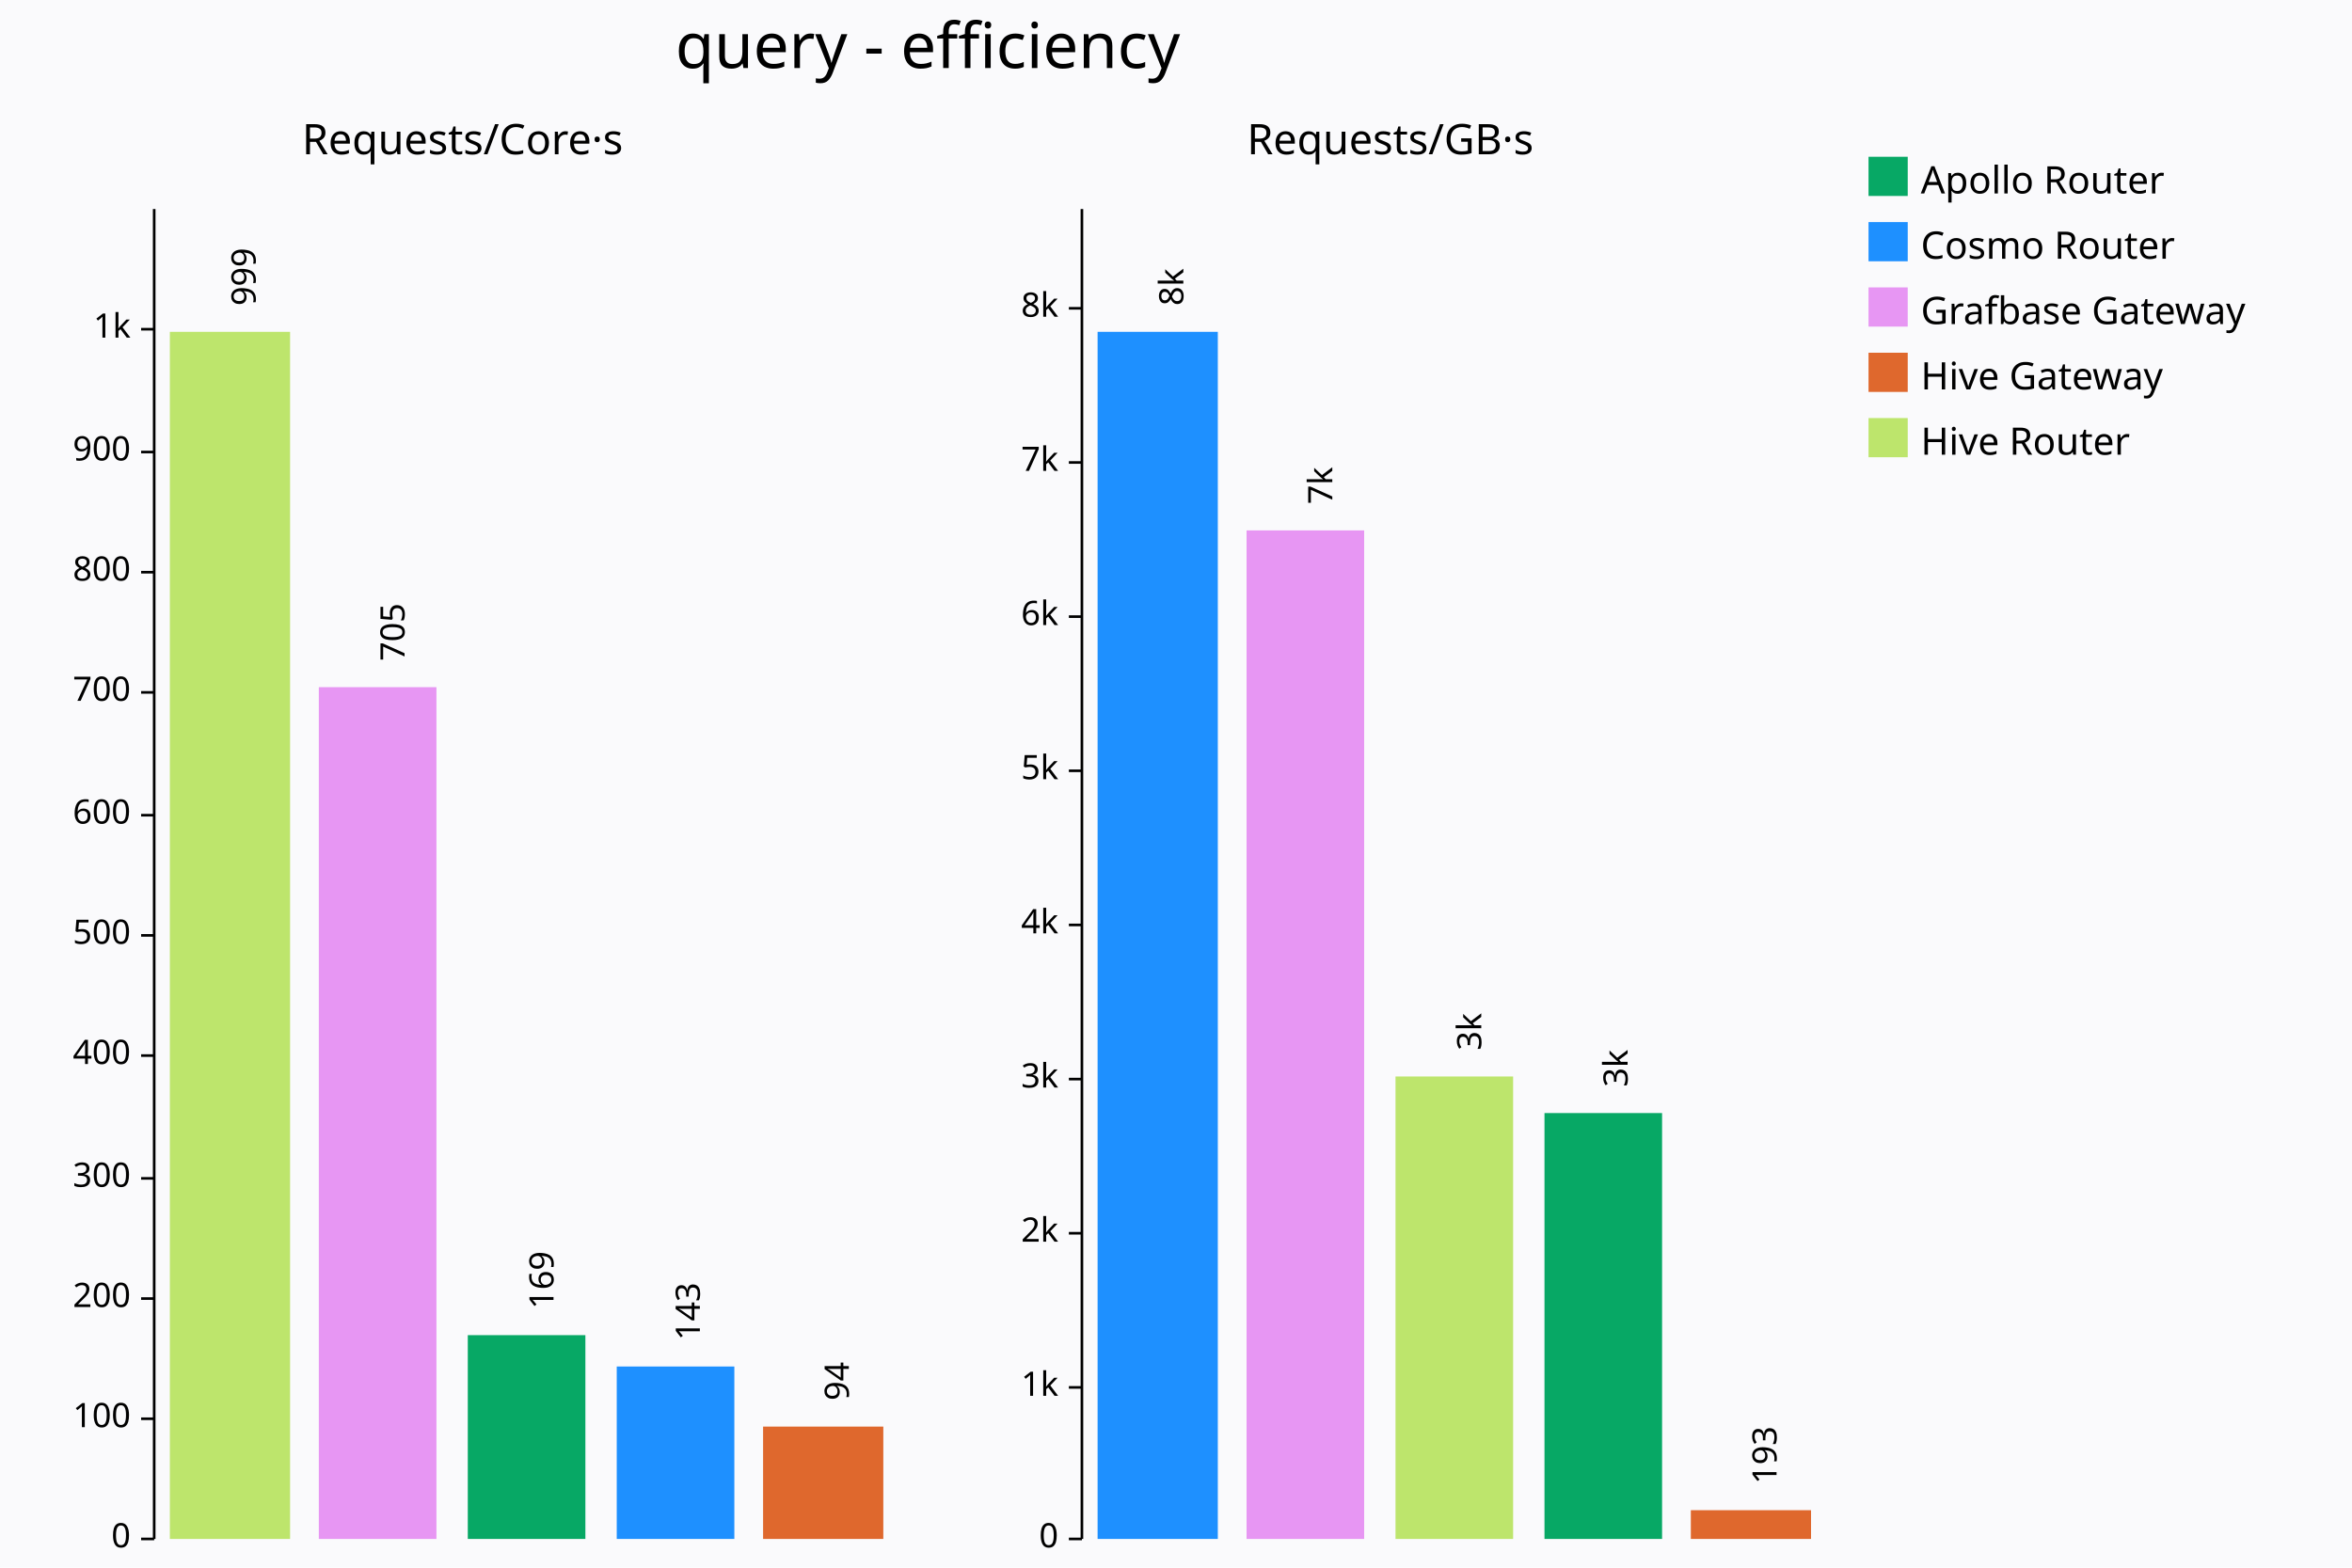
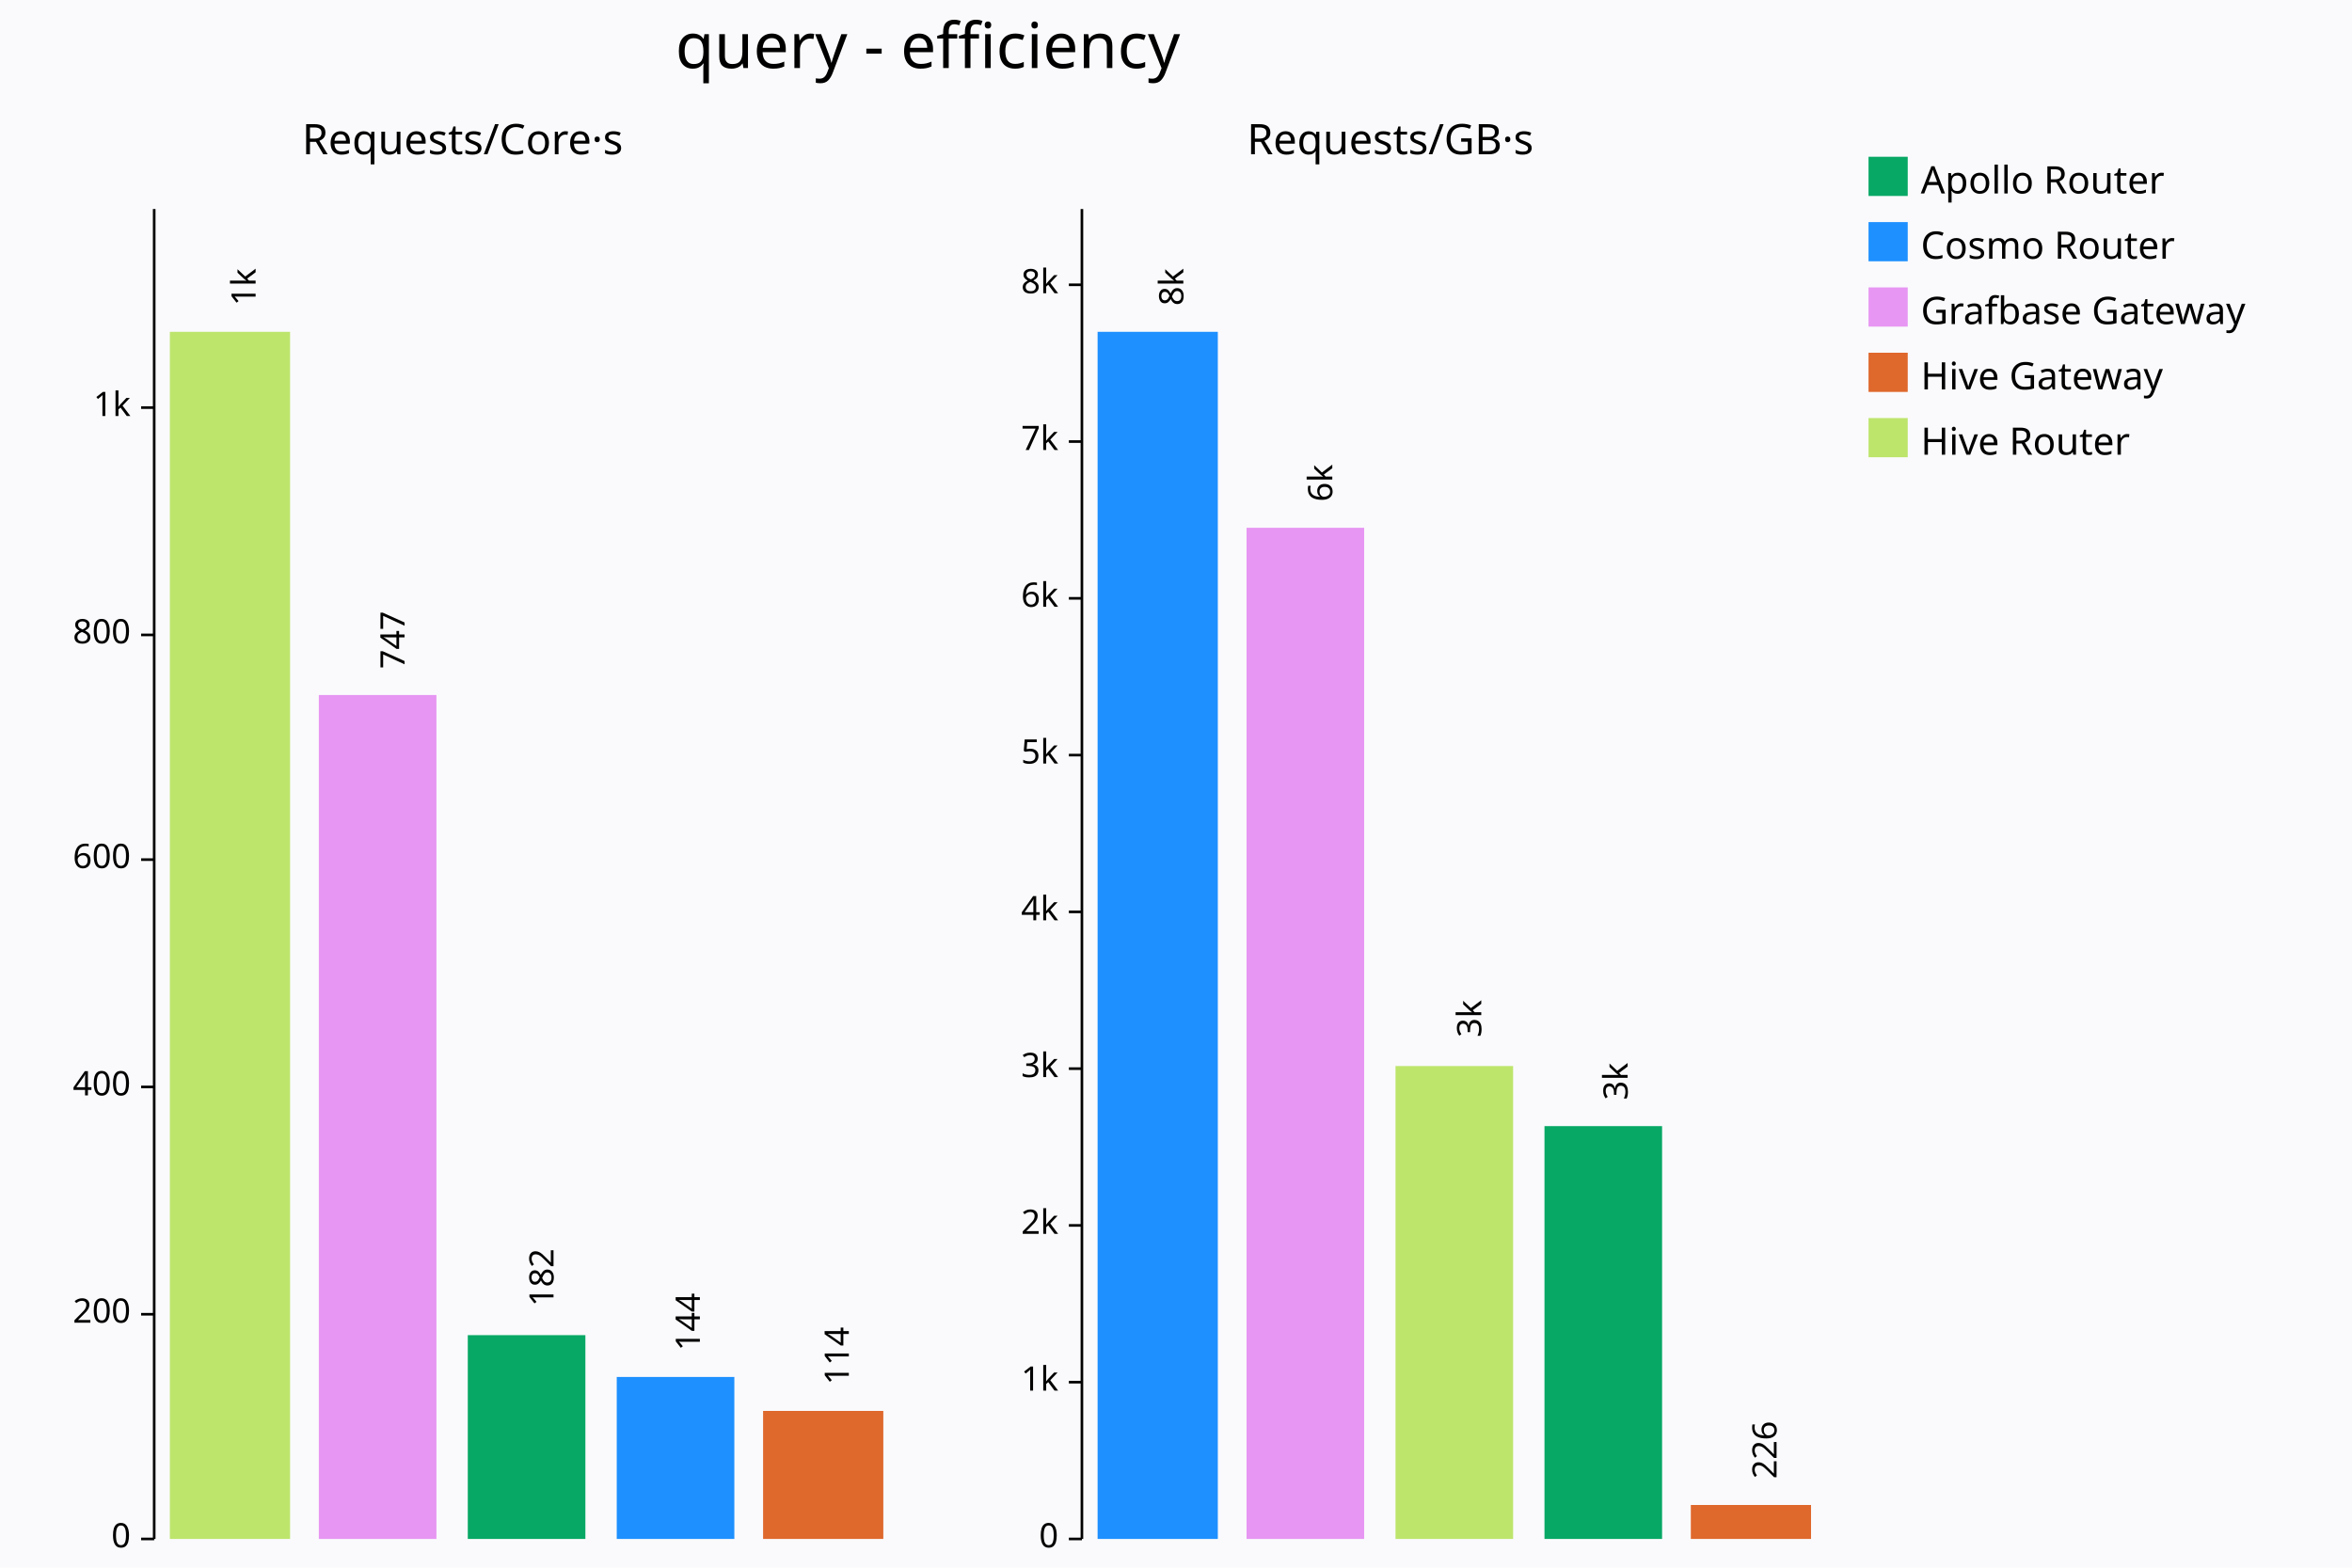
<svg xmlns="http://www.w3.org/2000/svg" width="900" height="600" viewBox="0 0 900 600">
  <rect x="0" y="0" width="900" height="600" opacity="1" fill="#FAFAFC" stroke="none" />
  <text x="355" y="20" dy="0.5ex" text-anchor="middle" font-family="sans-serif" font-size="24.194" opacity="1" fill="#000000">
query - efficiency
</text>
  <text x="177" y="55" dy="0.5ex" text-anchor="middle" font-family="sans-serif" font-size="16.129" opacity="1" fill="#000000">
Requests/Core·s
</text>
  <polyline fill="none" opacity="1" stroke="#000000" stroke-width="1" points="59,80 59,589 " />
  <text x="50" y="589" dy="0.5ex" text-anchor="end" font-family="sans-serif" font-size="12.903" opacity="1" fill="#000000">
0
</text>
  <polyline fill="none" opacity="1" stroke="#000000" stroke-width="1" points="54,589 59,589 " />
-   <text x="50" y="543" dy="0.5ex" text-anchor="end" font-family="sans-serif" font-size="12.903" opacity="1" fill="#000000">
- 100
- </text>
-   <polyline fill="none" opacity="1" stroke="#000000" stroke-width="1" points="54,543 59,543 " />
-   <text x="50" y="497" dy="0.5ex" text-anchor="end" font-family="sans-serif" font-size="12.903" opacity="1" fill="#000000">
+   <text x="50" y="503" dy="0.5ex" text-anchor="end" font-family="sans-serif" font-size="12.903" opacity="1" fill="#000000">
200
</text>
-   <polyline fill="none" opacity="1" stroke="#000000" stroke-width="1" points="54,497 59,497 " />
-   <text x="50" y="451" dy="0.5ex" text-anchor="end" font-family="sans-serif" font-size="12.903" opacity="1" fill="#000000">
- 300
- </text>
-   <polyline fill="none" opacity="1" stroke="#000000" stroke-width="1" points="54,451 59,451 " />
-   <text x="50" y="404" dy="0.5ex" text-anchor="end" font-family="sans-serif" font-size="12.903" opacity="1" fill="#000000">
+   <polyline fill="none" opacity="1" stroke="#000000" stroke-width="1" points="54,503 59,503 " />
+   <text x="50" y="416" dy="0.5ex" text-anchor="end" font-family="sans-serif" font-size="12.903" opacity="1" fill="#000000">
400
</text>
-   <polyline fill="none" opacity="1" stroke="#000000" stroke-width="1" points="54,404 59,404 " />
-   <text x="50" y="358" dy="0.5ex" text-anchor="end" font-family="sans-serif" font-size="12.903" opacity="1" fill="#000000">
- 500
- </text>
-   <polyline fill="none" opacity="1" stroke="#000000" stroke-width="1" points="54,358 59,358 " />
-   <text x="50" y="312" dy="0.5ex" text-anchor="end" font-family="sans-serif" font-size="12.903" opacity="1" fill="#000000">
+   <polyline fill="none" opacity="1" stroke="#000000" stroke-width="1" points="54,416 59,416 " />
+   <text x="50" y="329" dy="0.5ex" text-anchor="end" font-family="sans-serif" font-size="12.903" opacity="1" fill="#000000">
600
</text>
-   <polyline fill="none" opacity="1" stroke="#000000" stroke-width="1" points="54,312 59,312 " />
-   <text x="50" y="265" dy="0.5ex" text-anchor="end" font-family="sans-serif" font-size="12.903" opacity="1" fill="#000000">
- 700
- </text>
-   <polyline fill="none" opacity="1" stroke="#000000" stroke-width="1" points="54,265 59,265 " />
-   <text x="50" y="219" dy="0.5ex" text-anchor="end" font-family="sans-serif" font-size="12.903" opacity="1" fill="#000000">
+   <polyline fill="none" opacity="1" stroke="#000000" stroke-width="1" points="54,329 59,329 " />
+   <text x="50" y="243" dy="0.5ex" text-anchor="end" font-family="sans-serif" font-size="12.903" opacity="1" fill="#000000">
800
</text>
-   <polyline fill="none" opacity="1" stroke="#000000" stroke-width="1" points="54,219 59,219 " />
-   <text x="50" y="173" dy="0.5ex" text-anchor="end" font-family="sans-serif" font-size="12.903" opacity="1" fill="#000000">
- 900
- </text>
-   <polyline fill="none" opacity="1" stroke="#000000" stroke-width="1" points="54,173 59,173 " />
-   <text x="50" y="126" dy="0.5ex" text-anchor="end" font-family="sans-serif" font-size="12.903" opacity="1" fill="#000000">
+   <polyline fill="none" opacity="1" stroke="#000000" stroke-width="1" points="54,243 59,243 " />
+   <text x="50" y="156" dy="0.5ex" text-anchor="end" font-family="sans-serif" font-size="12.903" opacity="1" fill="#000000">
1k
</text>
-   <polyline fill="none" opacity="1" stroke="#000000" stroke-width="1" points="54,126 59,126 " />
+   <polyline fill="none" opacity="1" stroke="#000000" stroke-width="1" points="54,156 59,156 " />
  <rect x="65" y="127" width="46" height="462" opacity="1" fill="#BDE56C" stroke="none" />
  <text x="88" y="117" dy="0.76em" text-anchor="start" font-family="sans-serif" font-size="12.903" opacity="1" fill="#000000" transform="rotate(270, 88, 117)">
- 999
+ 1k
</text>
-   <rect x="122" y="263" width="45" height="326" opacity="1" fill="#E796F3" stroke="none" />
-   <text x="145" y="253" dy="0.76em" text-anchor="start" font-family="sans-serif" font-size="12.903" opacity="1" fill="#000000" transform="rotate(270, 145, 253)">
- 705
+   <rect x="122" y="266" width="45" height="323" opacity="1" fill="#E796F3" stroke="none" />
+   <text x="145" y="256" dy="0.76em" text-anchor="start" font-family="sans-serif" font-size="12.903" opacity="1" fill="#000000" transform="rotate(270, 145, 256)">
+ 747
</text>
  <rect x="179" y="511" width="45" height="78" opacity="1" fill="#07A865" stroke="none" />
-   <text x="202" y="501" dy="0.76em" text-anchor="start" font-family="sans-serif" font-size="12.903" opacity="1" fill="#000000" transform="rotate(270, 202, 501)">
- 169
+   <text x="202" y="500" dy="0.76em" text-anchor="start" font-family="sans-serif" font-size="12.903" opacity="1" fill="#000000" transform="rotate(270, 202, 500)">
+ 182
</text>
-   <rect x="236" y="523" width="45" height="66" opacity="1" fill="#1E90FF" stroke="none" />
-   <text x="258" y="513" dy="0.76em" text-anchor="start" font-family="sans-serif" font-size="12.903" opacity="1" fill="#000000" transform="rotate(270, 258, 513)">
- 143
+   <rect x="236" y="527" width="45" height="62" opacity="1" fill="#1E90FF" stroke="none" />
+   <text x="258" y="517" dy="0.76em" text-anchor="start" font-family="sans-serif" font-size="12.903" opacity="1" fill="#000000" transform="rotate(270, 258, 517)">
+ 144
</text>
-   <rect x="292" y="546" width="46" height="43" opacity="1" fill="#DF682D" stroke="none" />
-   <text x="315" y="536" dy="0.76em" text-anchor="start" font-family="sans-serif" font-size="12.903" opacity="1" fill="#000000" transform="rotate(270, 315, 536)">
- 94
+   <rect x="292" y="540" width="46" height="49" opacity="1" fill="#DF682D" stroke="none" />
+   <text x="315" y="530" dy="0.76em" text-anchor="start" font-family="sans-serif" font-size="12.903" opacity="1" fill="#000000" transform="rotate(270, 315, 530)">
+ 114
</text>
  <text x="532" y="55" dy="0.5ex" text-anchor="middle" font-family="sans-serif" font-size="16.129" opacity="1" fill="#000000">
Requests/GB·s
</text>
  <polyline fill="none" opacity="1" stroke="#000000" stroke-width="1" points="414,80 414,589 " />
  <text x="405" y="589" dy="0.5ex" text-anchor="end" font-family="sans-serif" font-size="12.903" opacity="1" fill="#000000">
0
</text>
  <polyline fill="none" opacity="1" stroke="#000000" stroke-width="1" points="409,589 414,589 " />
-   <text x="405" y="531" dy="0.5ex" text-anchor="end" font-family="sans-serif" font-size="12.903" opacity="1" fill="#000000">
+   <text x="405" y="529" dy="0.5ex" text-anchor="end" font-family="sans-serif" font-size="12.903" opacity="1" fill="#000000">
1k
</text>
-   <polyline fill="none" opacity="1" stroke="#000000" stroke-width="1" points="409,531 414,531 " />
-   <text x="405" y="472" dy="0.5ex" text-anchor="end" font-family="sans-serif" font-size="12.903" opacity="1" fill="#000000">
+   <polyline fill="none" opacity="1" stroke="#000000" stroke-width="1" points="409,529 414,529 " />
+   <text x="405" y="469" dy="0.5ex" text-anchor="end" font-family="sans-serif" font-size="12.903" opacity="1" fill="#000000">
2k
</text>
-   <polyline fill="none" opacity="1" stroke="#000000" stroke-width="1" points="409,472 414,472 " />
-   <text x="405" y="413" dy="0.5ex" text-anchor="end" font-family="sans-serif" font-size="12.903" opacity="1" fill="#000000">
+   <polyline fill="none" opacity="1" stroke="#000000" stroke-width="1" points="409,469 414,469 " />
+   <text x="405" y="409" dy="0.5ex" text-anchor="end" font-family="sans-serif" font-size="12.903" opacity="1" fill="#000000">
3k
</text>
-   <polyline fill="none" opacity="1" stroke="#000000" stroke-width="1" points="409,413 414,413 " />
-   <text x="405" y="354" dy="0.5ex" text-anchor="end" font-family="sans-serif" font-size="12.903" opacity="1" fill="#000000">
+   <polyline fill="none" opacity="1" stroke="#000000" stroke-width="1" points="409,409 414,409 " />
+   <text x="405" y="349" dy="0.5ex" text-anchor="end" font-family="sans-serif" font-size="12.903" opacity="1" fill="#000000">
4k
</text>
-   <polyline fill="none" opacity="1" stroke="#000000" stroke-width="1" points="409,354 414,354 " />
-   <text x="405" y="295" dy="0.5ex" text-anchor="end" font-family="sans-serif" font-size="12.903" opacity="1" fill="#000000">
+   <polyline fill="none" opacity="1" stroke="#000000" stroke-width="1" points="409,349 414,349 " />
+   <text x="405" y="289" dy="0.5ex" text-anchor="end" font-family="sans-serif" font-size="12.903" opacity="1" fill="#000000">
5k
</text>
-   <polyline fill="none" opacity="1" stroke="#000000" stroke-width="1" points="409,295 414,295 " />
-   <text x="405" y="236" dy="0.5ex" text-anchor="end" font-family="sans-serif" font-size="12.903" opacity="1" fill="#000000">
+   <polyline fill="none" opacity="1" stroke="#000000" stroke-width="1" points="409,289 414,289 " />
+   <text x="405" y="229" dy="0.5ex" text-anchor="end" font-family="sans-serif" font-size="12.903" opacity="1" fill="#000000">
6k
</text>
-   <polyline fill="none" opacity="1" stroke="#000000" stroke-width="1" points="409,236 414,236 " />
-   <text x="405" y="177" dy="0.5ex" text-anchor="end" font-family="sans-serif" font-size="12.903" opacity="1" fill="#000000">
+   <polyline fill="none" opacity="1" stroke="#000000" stroke-width="1" points="409,229 414,229 " />
+   <text x="405" y="169" dy="0.5ex" text-anchor="end" font-family="sans-serif" font-size="12.903" opacity="1" fill="#000000">
7k
</text>
-   <polyline fill="none" opacity="1" stroke="#000000" stroke-width="1" points="409,177 414,177 " />
-   <text x="405" y="118" dy="0.5ex" text-anchor="end" font-family="sans-serif" font-size="12.903" opacity="1" fill="#000000">
+   <polyline fill="none" opacity="1" stroke="#000000" stroke-width="1" points="409,169 414,169 " />
+   <text x="405" y="109" dy="0.5ex" text-anchor="end" font-family="sans-serif" font-size="12.903" opacity="1" fill="#000000">
8k
</text>
-   <polyline fill="none" opacity="1" stroke="#000000" stroke-width="1" points="409,118 414,118 " />
+   <polyline fill="none" opacity="1" stroke="#000000" stroke-width="1" points="409,109 414,109 " />
  <rect x="420" y="127" width="46" height="462" opacity="1" fill="#1E90FF" stroke="none" />
  <text x="443" y="117" dy="0.76em" text-anchor="start" font-family="sans-serif" font-size="12.903" opacity="1" fill="#000000" transform="rotate(270, 443, 117)">
8k
</text>
-   <rect x="477" y="203" width="45" height="386" opacity="1" fill="#E796F3" stroke="none" />
-   <text x="500" y="193" dy="0.76em" text-anchor="start" font-family="sans-serif" font-size="12.903" opacity="1" fill="#000000" transform="rotate(270, 500, 193)">
- 7k
+   <rect x="477" y="202" width="45" height="387" opacity="1" fill="#E796F3" stroke="none" />
+   <text x="500" y="192" dy="0.76em" text-anchor="start" font-family="sans-serif" font-size="12.903" opacity="1" fill="#000000" transform="rotate(270, 500, 192)">
+ 6k
</text>
-   <rect x="534" y="412" width="45" height="177" opacity="1" fill="#BDE56C" stroke="none" />
-   <text x="557" y="402" dy="0.76em" text-anchor="start" font-family="sans-serif" font-size="12.903" opacity="1" fill="#000000" transform="rotate(270, 557, 402)">
+   <rect x="534" y="408" width="45" height="181" opacity="1" fill="#BDE56C" stroke="none" />
+   <text x="557" y="397" dy="0.76em" text-anchor="start" font-family="sans-serif" font-size="12.903" opacity="1" fill="#000000" transform="rotate(270, 557, 397)">
3k
</text>
-   <rect x="591" y="426" width="45" height="163" opacity="1" fill="#07A865" stroke="none" />
-   <text x="613" y="416" dy="0.76em" text-anchor="start" font-family="sans-serif" font-size="12.903" opacity="1" fill="#000000" transform="rotate(270, 613, 416)">
+   <rect x="591" y="431" width="45" height="158" opacity="1" fill="#07A865" stroke="none" />
+   <text x="613" y="421" dy="0.76em" text-anchor="start" font-family="sans-serif" font-size="12.903" opacity="1" fill="#000000" transform="rotate(270, 613, 421)">
3k
</text>
-   <rect x="647" y="578" width="46" height="11" opacity="1" fill="#DF682D" stroke="none" />
-   <text x="670" y="568" dy="0.76em" text-anchor="start" font-family="sans-serif" font-size="12.903" opacity="1" fill="#000000" transform="rotate(270, 670, 568)">
- 193
+   <rect x="647" y="576" width="46" height="13" opacity="1" fill="#DF682D" stroke="none" />
+   <text x="670" y="566" dy="0.76em" text-anchor="start" font-family="sans-serif" font-size="12.903" opacity="1" fill="#000000" transform="rotate(270, 670, 566)">
+ 226
</text>
  <rect x="715" y="60" width="15" height="15" opacity="1" fill="#07A865" stroke="none" />
  <text x="735" y="63" dy="0.76em" text-anchor="start" font-family="sans-serif" font-size="14.516" opacity="1" fill="#000000">
Apollo Router
</text>
  <rect x="715" y="85" width="15" height="15" opacity="1" fill="#1E90FF" stroke="none" />
  <text x="735" y="88" dy="0.76em" text-anchor="start" font-family="sans-serif" font-size="14.516" opacity="1" fill="#000000">
Cosmo Router
</text>
  <rect x="715" y="110" width="15" height="15" opacity="1" fill="#E796F3" stroke="none" />
  <text x="735" y="113" dy="0.76em" text-anchor="start" font-family="sans-serif" font-size="14.516" opacity="1" fill="#000000">
Grafbase Gateway
</text>
  <rect x="715" y="135" width="15" height="15" opacity="1" fill="#DF682D" stroke="none" />
  <text x="735" y="138" dy="0.76em" text-anchor="start" font-family="sans-serif" font-size="14.516" opacity="1" fill="#000000">
Hive Gateway
</text>
  <rect x="715" y="160" width="15" height="15" opacity="1" fill="#BDE56C" stroke="none" />
  <text x="735" y="163" dy="0.76em" text-anchor="start" font-family="sans-serif" font-size="14.516" opacity="1" fill="#000000">
Hive Router
</text>
</svg>
